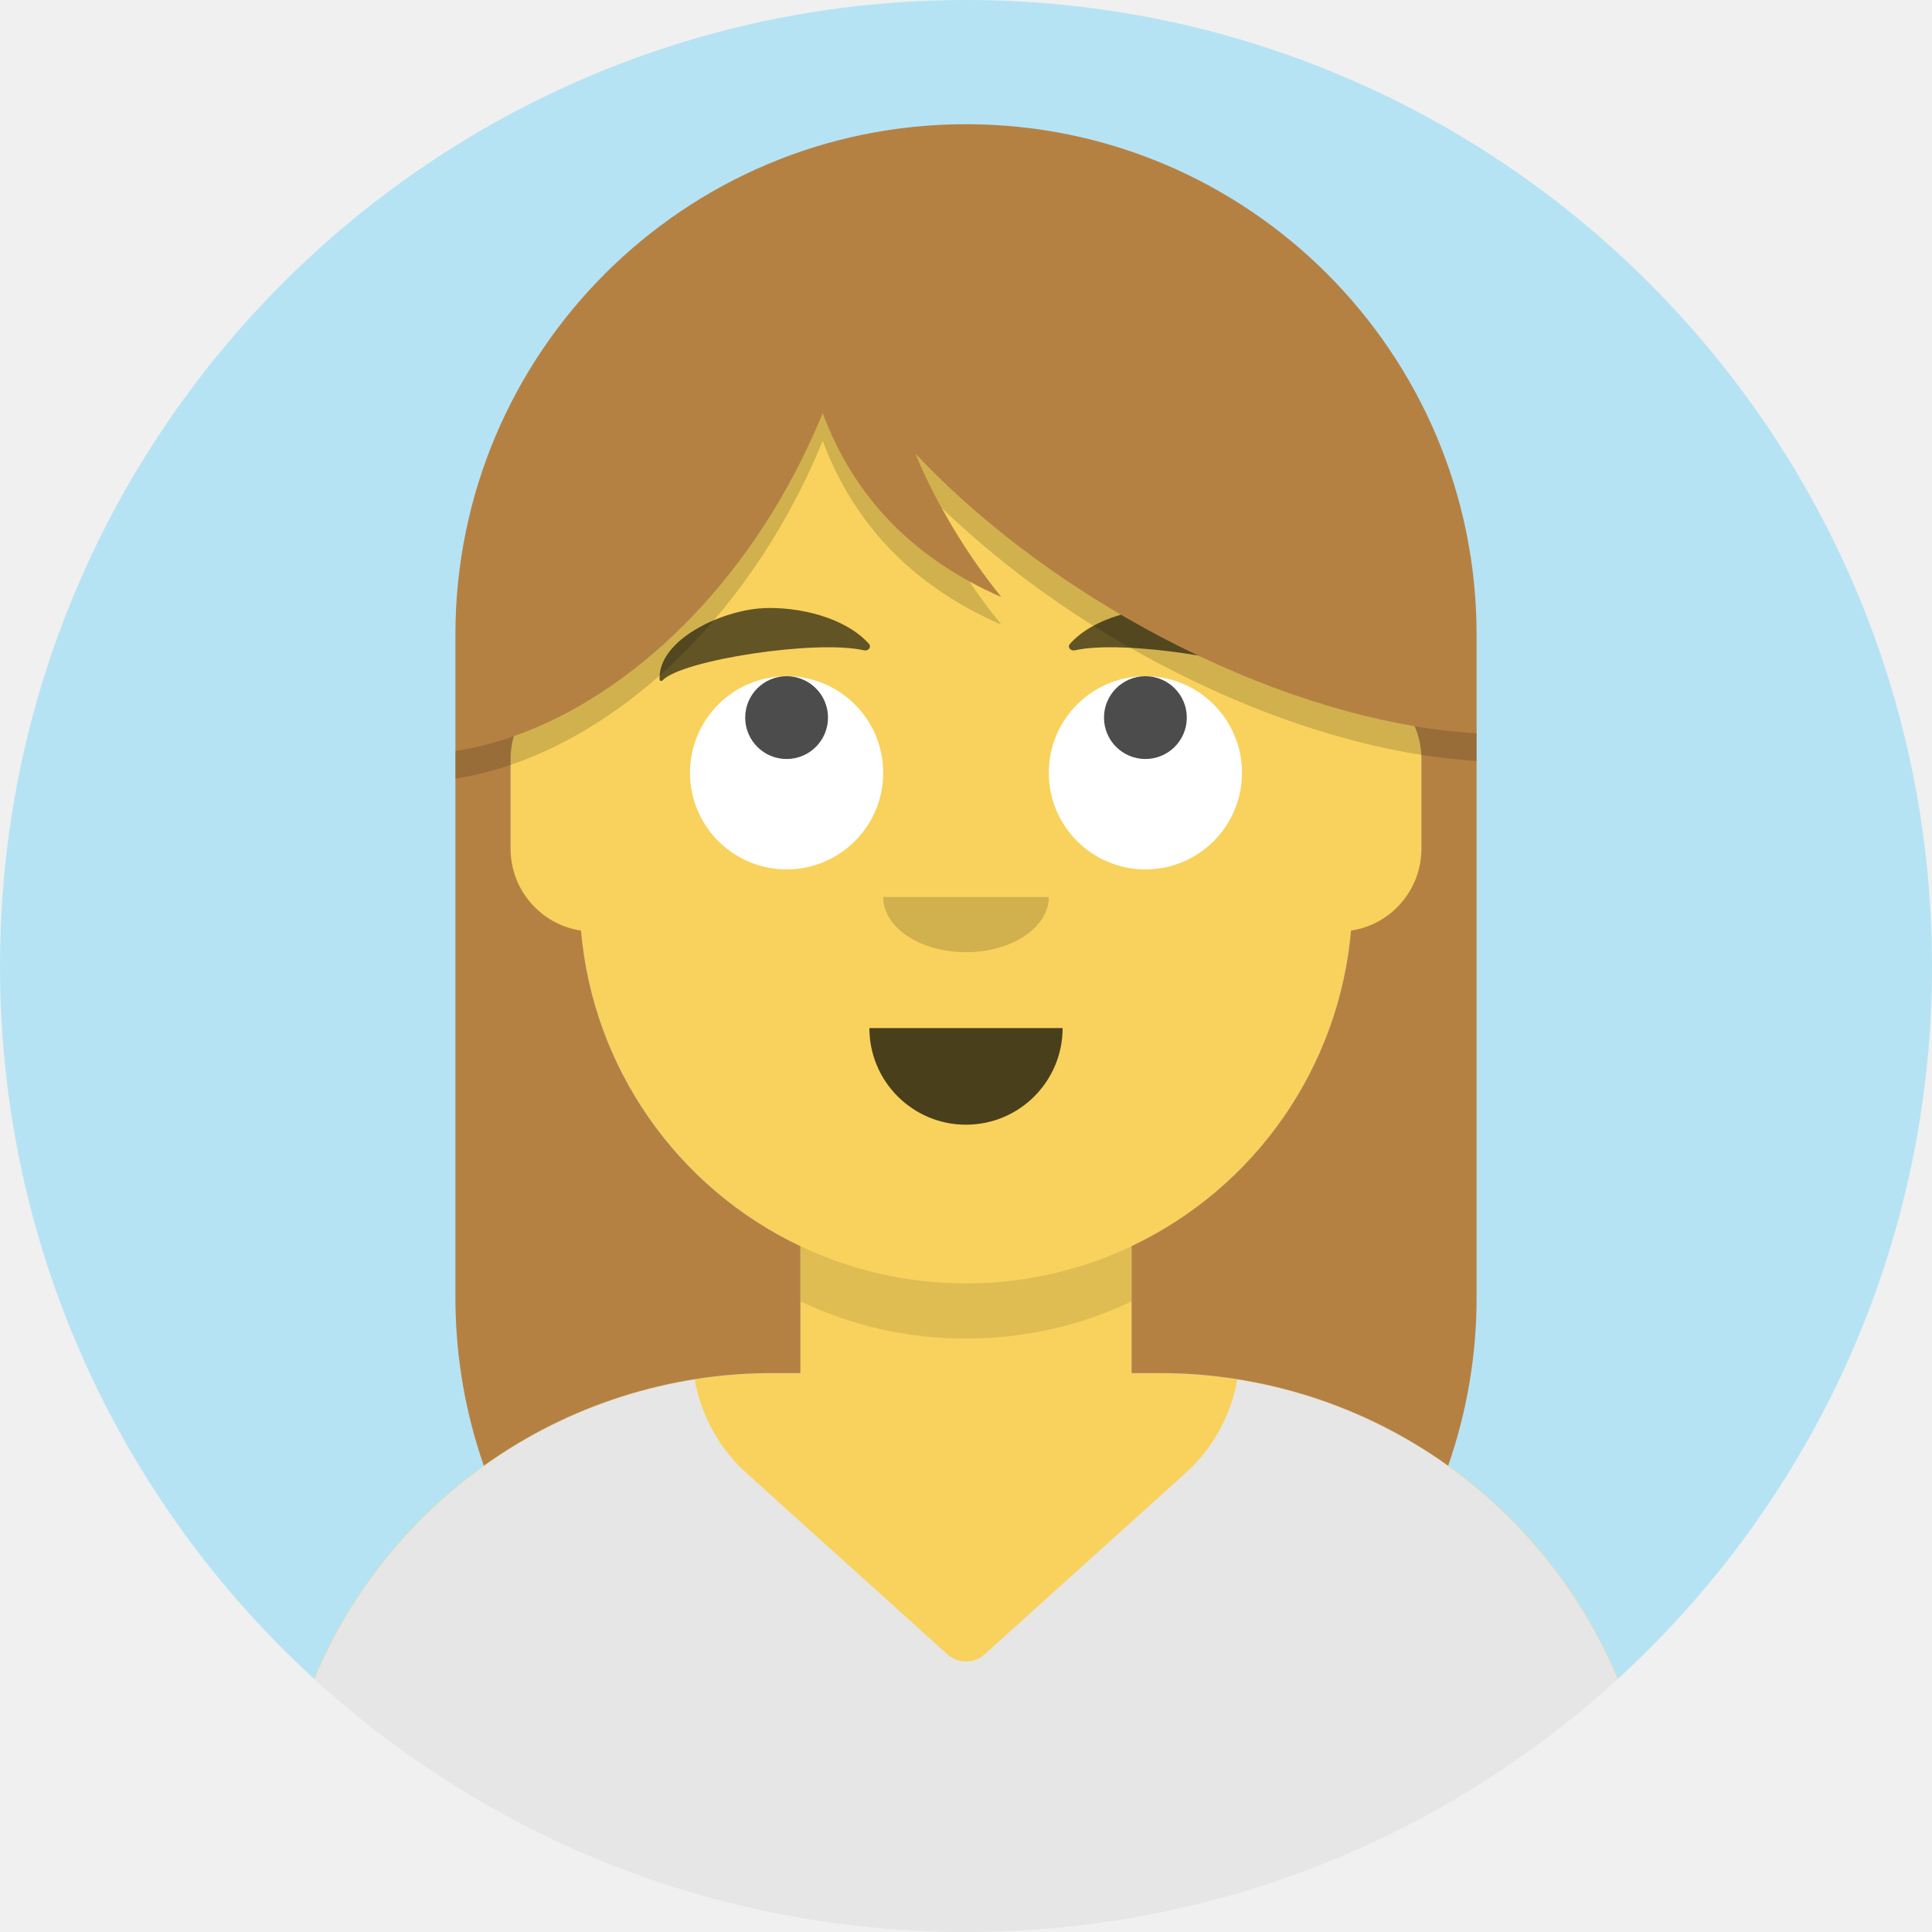
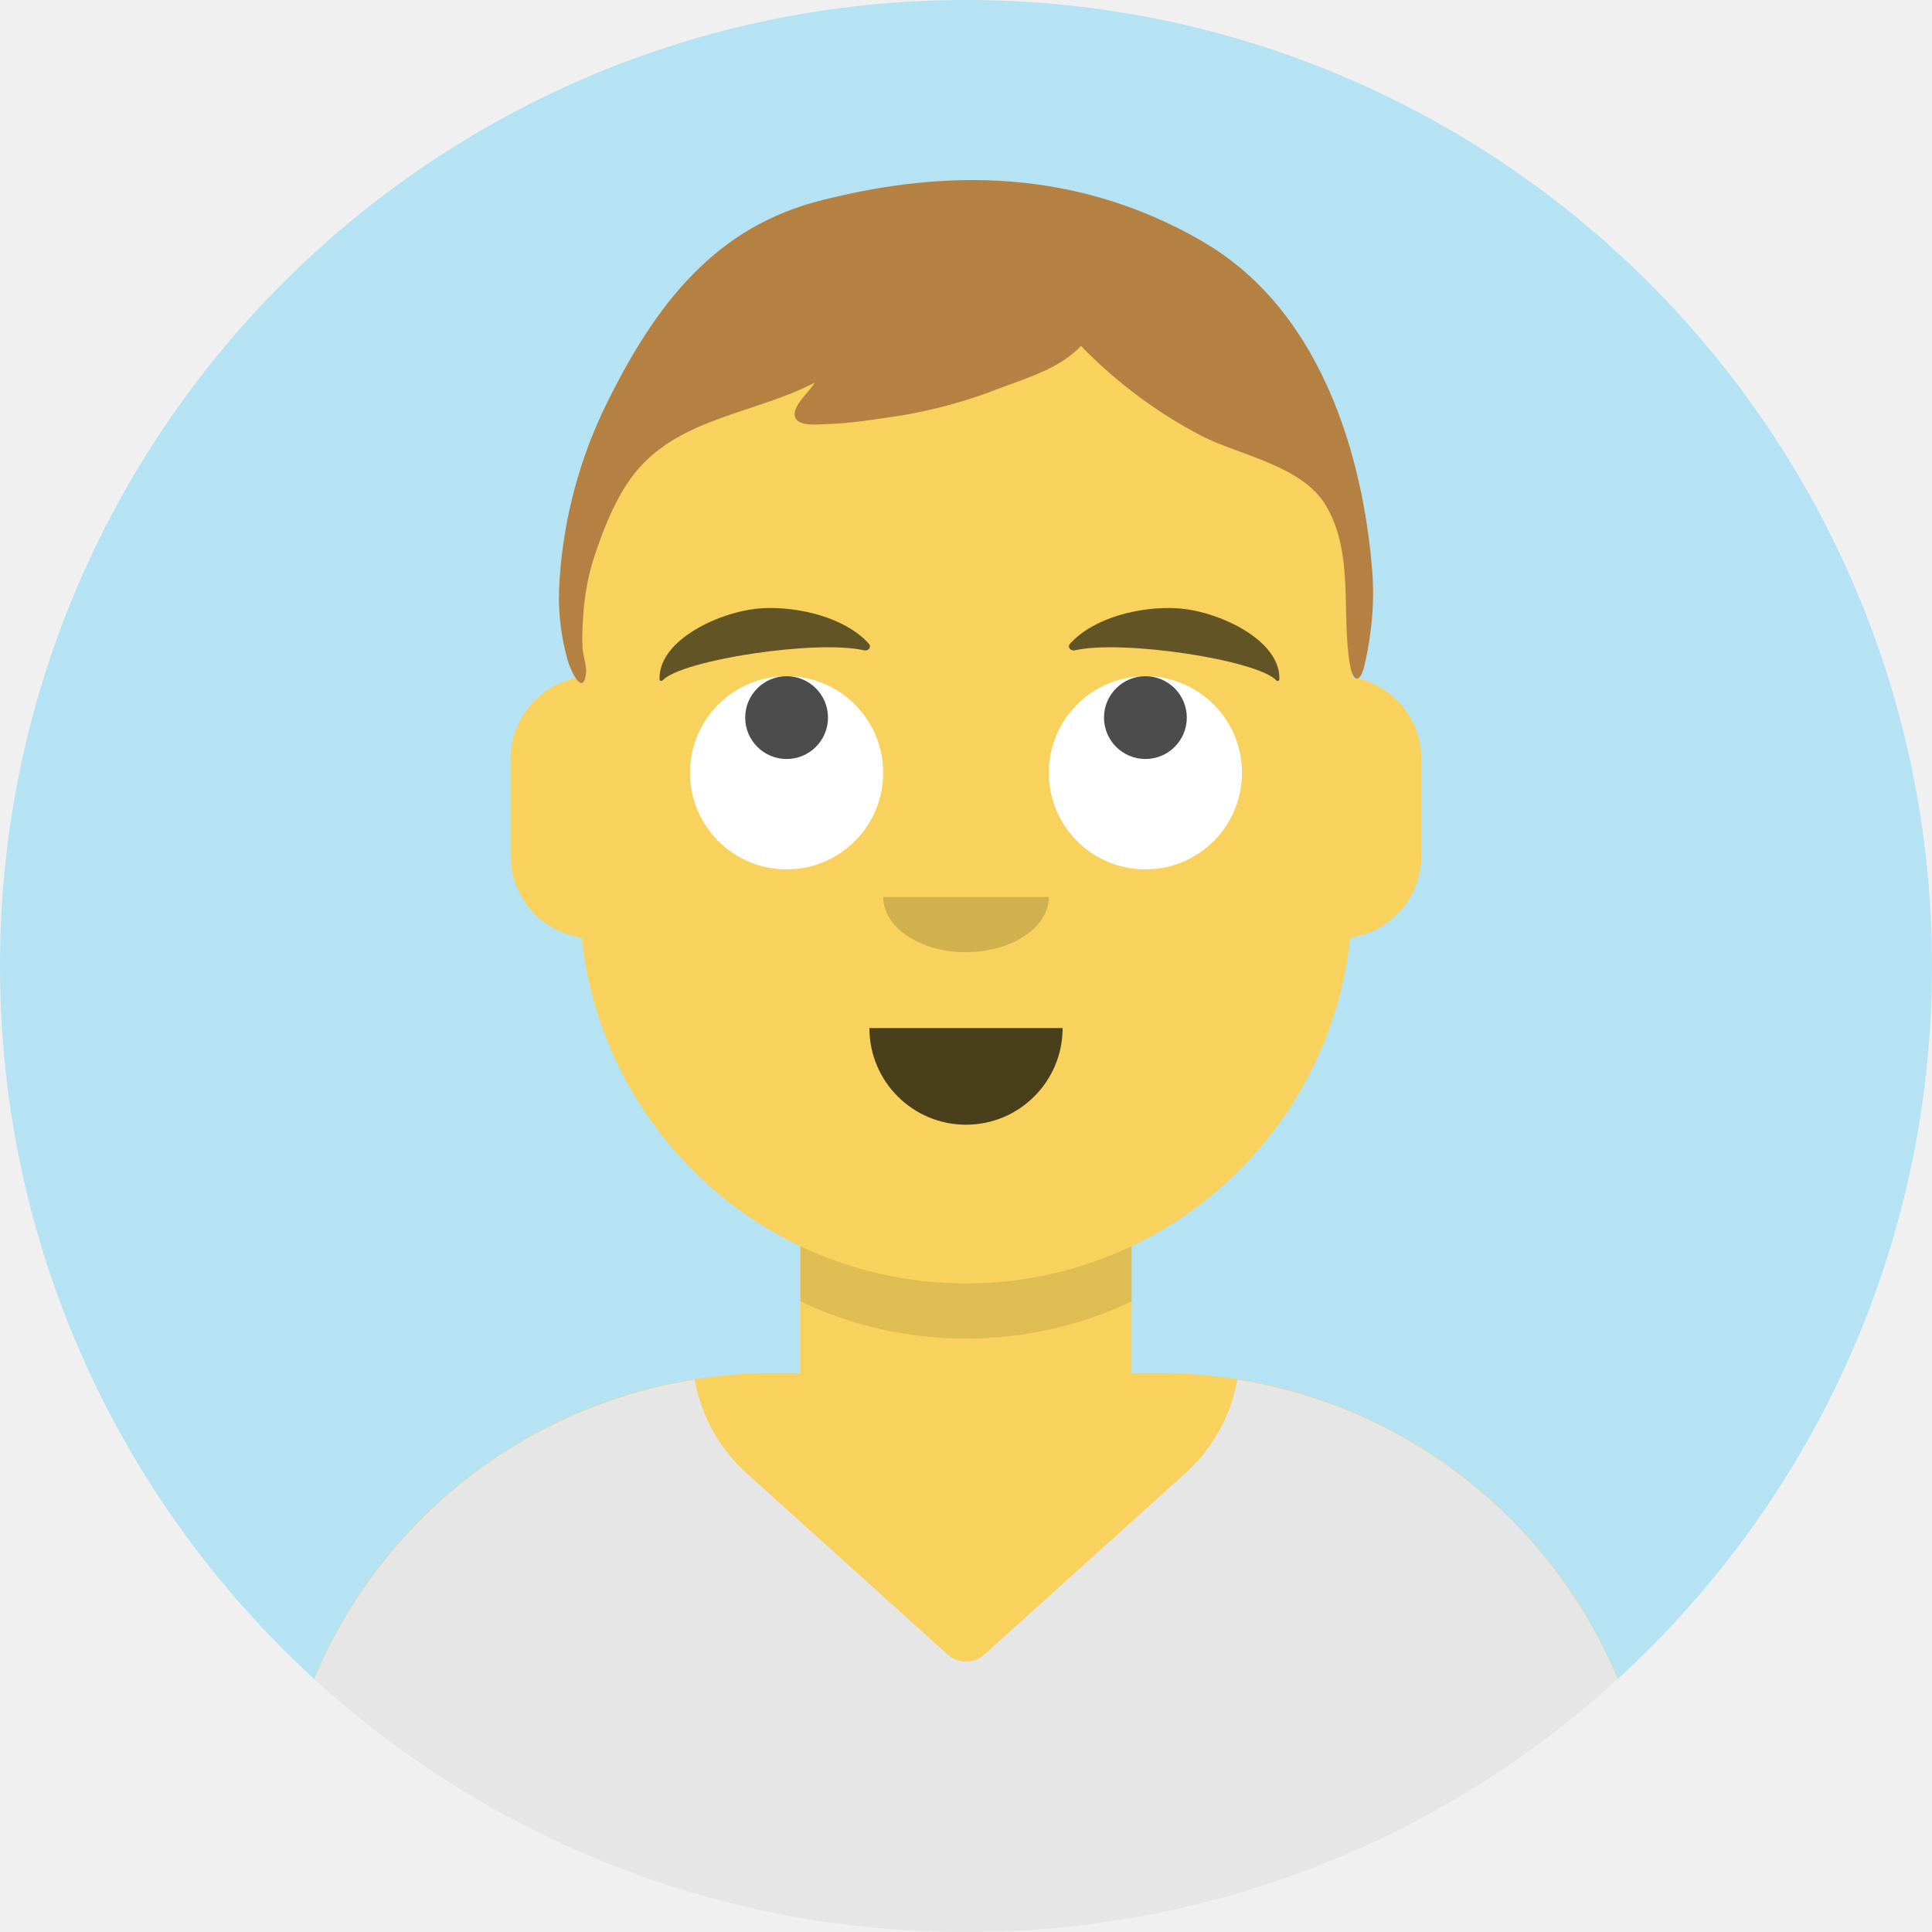
<svg xmlns="http://www.w3.org/2000/svg" viewBox="0 0 280 280" fill="none" shape-rendering="auto">
  <mask id="viewboxMask">
    <rect width="280" height="280" rx="140" ry="140" x="0" y="0" fill="#fff" />
  </mask>
  <g mask="url(#viewboxMask)">
    <rect fill="#b6e3f4" width="280" height="280" x="0" y="0" />
    <g transform="translate(8)">
      <path d="M132 36a56 56 0 0 0-56 56v6.17A12 12 0 0 0 66 110v14a12 12 0 0 0 10.3 11.88 56.04 56.04 0 0 0 31.7 44.73v18.4h-4a72 72 0 0 0-72 72v9h200v-9a72 72 0 0 0-72-72h-4v-18.39a56.04 56.04 0 0 0 31.7-44.73A12 12 0 0 0 198 124v-14a12 12 0 0 0-10-11.83V92a56 56 0 0 0-56-56Z" fill="#f8d25c" />
      <path d="M108 180.61v8a55.79 55.79 0 0 0 24 5.39c8.59 0 16.73-1.93 24-5.39v-8a55.79 55.79 0 0 1-24 5.39 55.79 55.79 0 0 1-24-5.39Z" fill="#000" fill-opacity=".1" />
      <g transform="translate(0 170)">
        <path d="M92.68 29.94A72.02 72.02 0 0 0 32 101.05V110h200v-8.95a72.02 72.02 0 0 0-60.68-71.11 23.87 23.87 0 0 1-7.56 13.6l-29.08 26.23a4 4 0 0 1-5.36 0l-29.08-26.23a23.87 23.87 0 0 1-7.56-13.6Z" fill="#e6e6e6" />
      </g>
      <g transform="translate(78 134)">
        <path fill-rule="evenodd" clip-rule="evenodd" d="M40 15a14 14 0 1 0 28 0" fill="#000" fill-opacity=".7" />
      </g>
      <g transform="translate(104 122)">
        <path fill-rule="evenodd" clip-rule="evenodd" d="M16 8c0 4.42 5.37 8 12 8s12-3.58 12-8" fill="#000" fill-opacity=".16" />
      </g>
      <g transform="translate(76 90)">
        <path d="M44 22a14 14 0 1 1-28 0 14 14 0 0 1 28 0ZM96 22a14 14 0 1 1-28 0 14 14 0 0 1 28 0Z" fill="#fff" />
        <path d="M36 14a6 6 0 1 1-12 0 6 6 0 0 1 12 0ZM88 14a6 6 0 1 1-12 0 6 6 0 0 1 12 0Z" fill="#000" fill-opacity=".7" />
      </g>
      <g transform="translate(76 82)">
        <path d="M26.55 6.15c-5.8.27-15.2 4.49-14.96 10.34.01.18.3.27.43.12 2.76-2.96 22.32-5.95 29.2-4.36.64.14 1.12-.48.72-.93-3.43-3.85-10.2-5.43-15.4-5.18ZM86.45 6.15c5.8.27 15.2 4.49 14.96 10.34-.01.18-.3.27-.43.12-2.76-2.96-22.32-5.95-29.2-4.36-.64.14-1.12-.48-.72-.93 3.43-3.85 10.2-5.43 15.4-5.18Z" fill-rule="evenodd" clip-rule="evenodd" fill="#000" fill-opacity=".6" />
      </g>
      <g transform="translate(-1)">
-         <path d="M133 18a74 74 0 0 0-74 74v96c0 8.56 1.45 16.78 4.12 24.42A71.67 71.67 0 0 1 105 199h4v-18.39a56.03 56.03 0 0 1-31.8-45.74A12 12 0 0 1 67 123v-13a12 12 0 0 1 .46-3.3c17.13-6.02 33.75-21.94 43.59-44.04.4-.92.8-1.84 1.18-2.76 4.58 12.23 13.21 21.11 25.89 26.63a87.36 87.36 0 0 1-12.45-20.78c7.98 8.5 18.35 16.74 30.48 23.75 14.33 8.27 28.91 13.56 41.87 15.75.63 1.45.98 3.06.98 4.75v13a12 12 0 0 1-10.2 11.87A56.03 56.03 0 0 1 157 180.6V199h4a71.67 71.67 0 0 1 41.88 13.42A73.9 73.9 0 0 0 207 188V92a74 74 0 0 0-74-74Z" fill="#b58143" />
-         <path d="M111.05 62.66C99.59 88.39 78.95 105.75 59 108.84v4c19.95-3.1 40.59-20.45 52.05-46.18.4-.92.8-1.84 1.18-2.76 4.58 12.23 13.21 21.11 25.89 26.63a78.16 78.16 0 0 1-4.62-6.26c-10.18-5.56-17.27-13.69-21.27-24.37a98.8 98.8 0 0 1-1.18 2.76ZM129.5 73.64a137.34 137.34 0 0 0 26.65 19.86c17.75 10.25 35.9 15.91 50.85 16.78v-4c-14.95-.87-33.1-6.54-50.85-16.78-12.13-7-22.5-15.24-30.48-23.75a98.3 98.3 0 0 0 3.83 7.89Z" fill="#000" fill-opacity=".16" />
+         <path fill-rule="evenodd" clip-rule="evenodd" d="M167.3 35c-20.18-11.7-40.17-9.78-55.26-5.97-15.1 3.8-24.02 14.62-31.68 30.62a67.68 67.68 0 0 0-6.34 25.83c-.13 3.41.33 6.94 1.25 10.22.33 1.2 2.15 5.39 2.65 2 .17-1.12-.44-2.67-.5-3.86-.08-1.57 0-3.16.11-4.73.2-2.92.73-5.8 1.65-8.59 1.33-3.98 3.02-8.3 5.6-11.67 6.4-8.33 17.49-8.8 26.29-13.39-.77 1.4-3.7 3.68-2.7 5.27.71 1.1 3.38.76 4.65.72 3.35-.09 6.72-.67 10.02-1.14a71.5 71.5 0 0 0 15-4.1c4.02-1.5 8.61-2.88 11.63-6.07a68.67 68.67 0 0 0 17.4 13c5.62 2.88 14.68 4.32 18.11 10.16 4.07 6.91 2.2 15.4 3.44 22.9.47 2.85 1.54 2.79 2.13.24 1-4.33 1.47-8.83 1.15-13.28-.72-10.05-4.4-36.45-24.6-48.15Z" fill="#b58143" />
      </g>
      <g transform="translate(49 72)" />
      <g transform="translate(62 42)" />
    </g>
  </g>
</svg>
